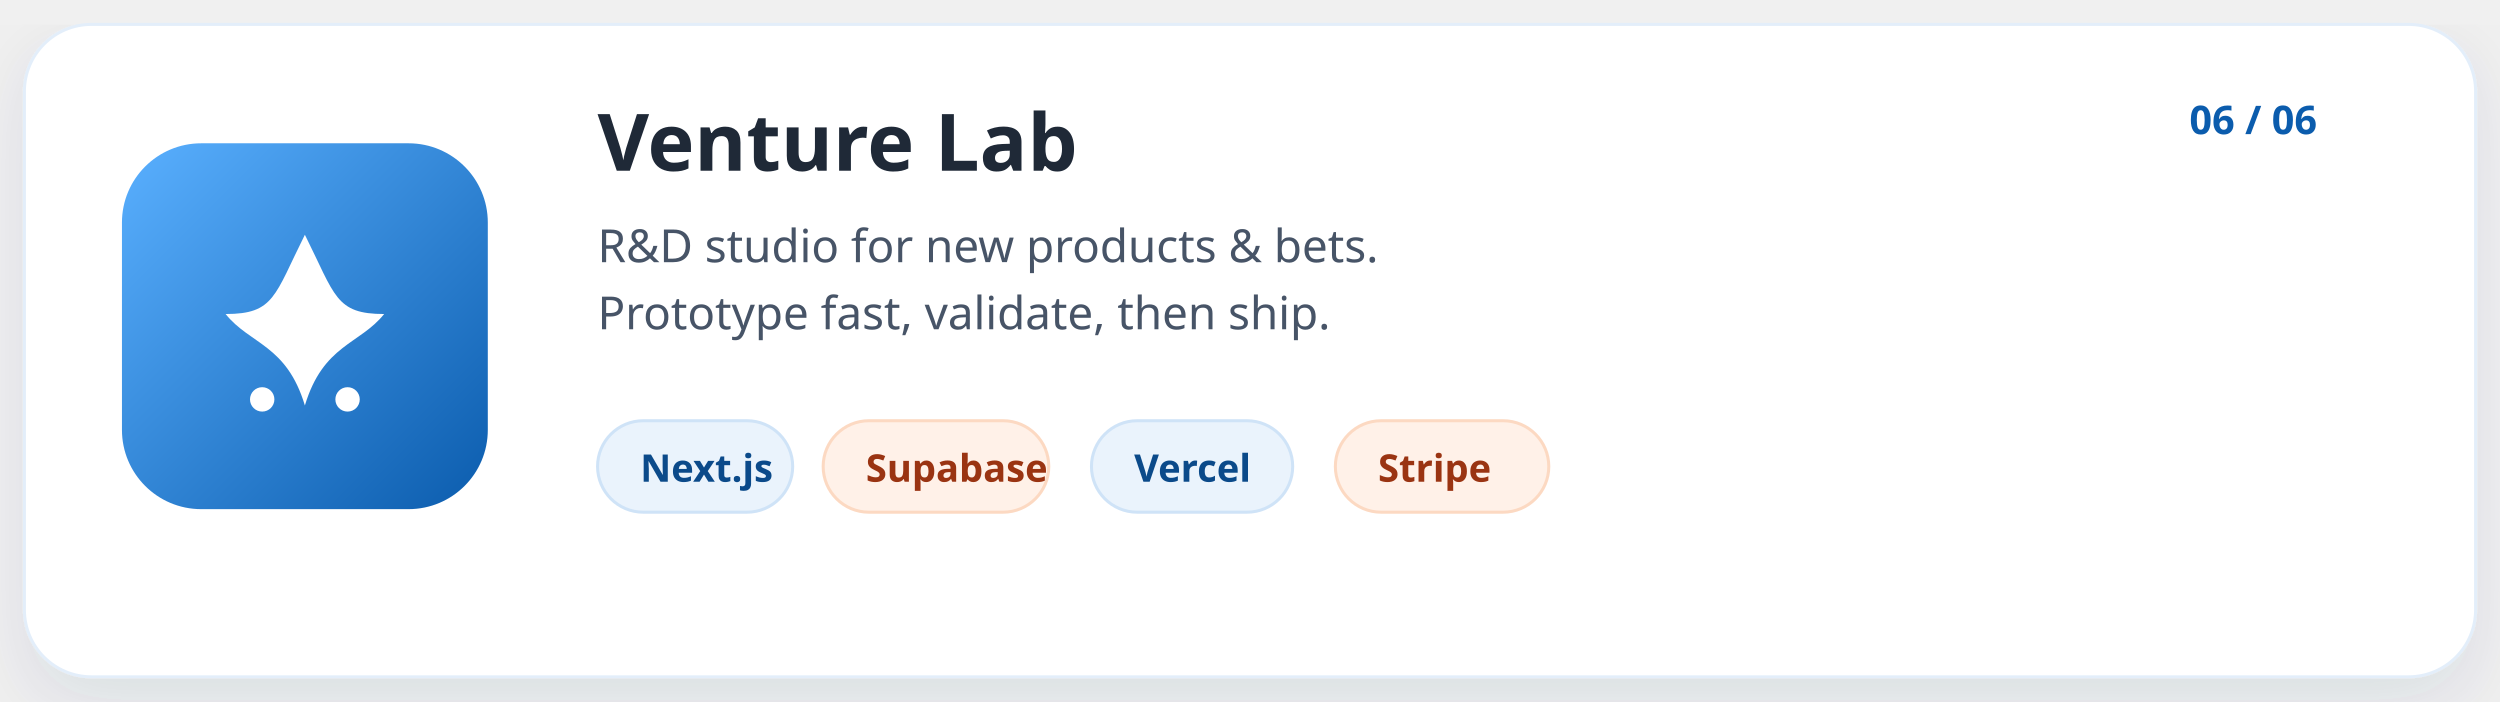
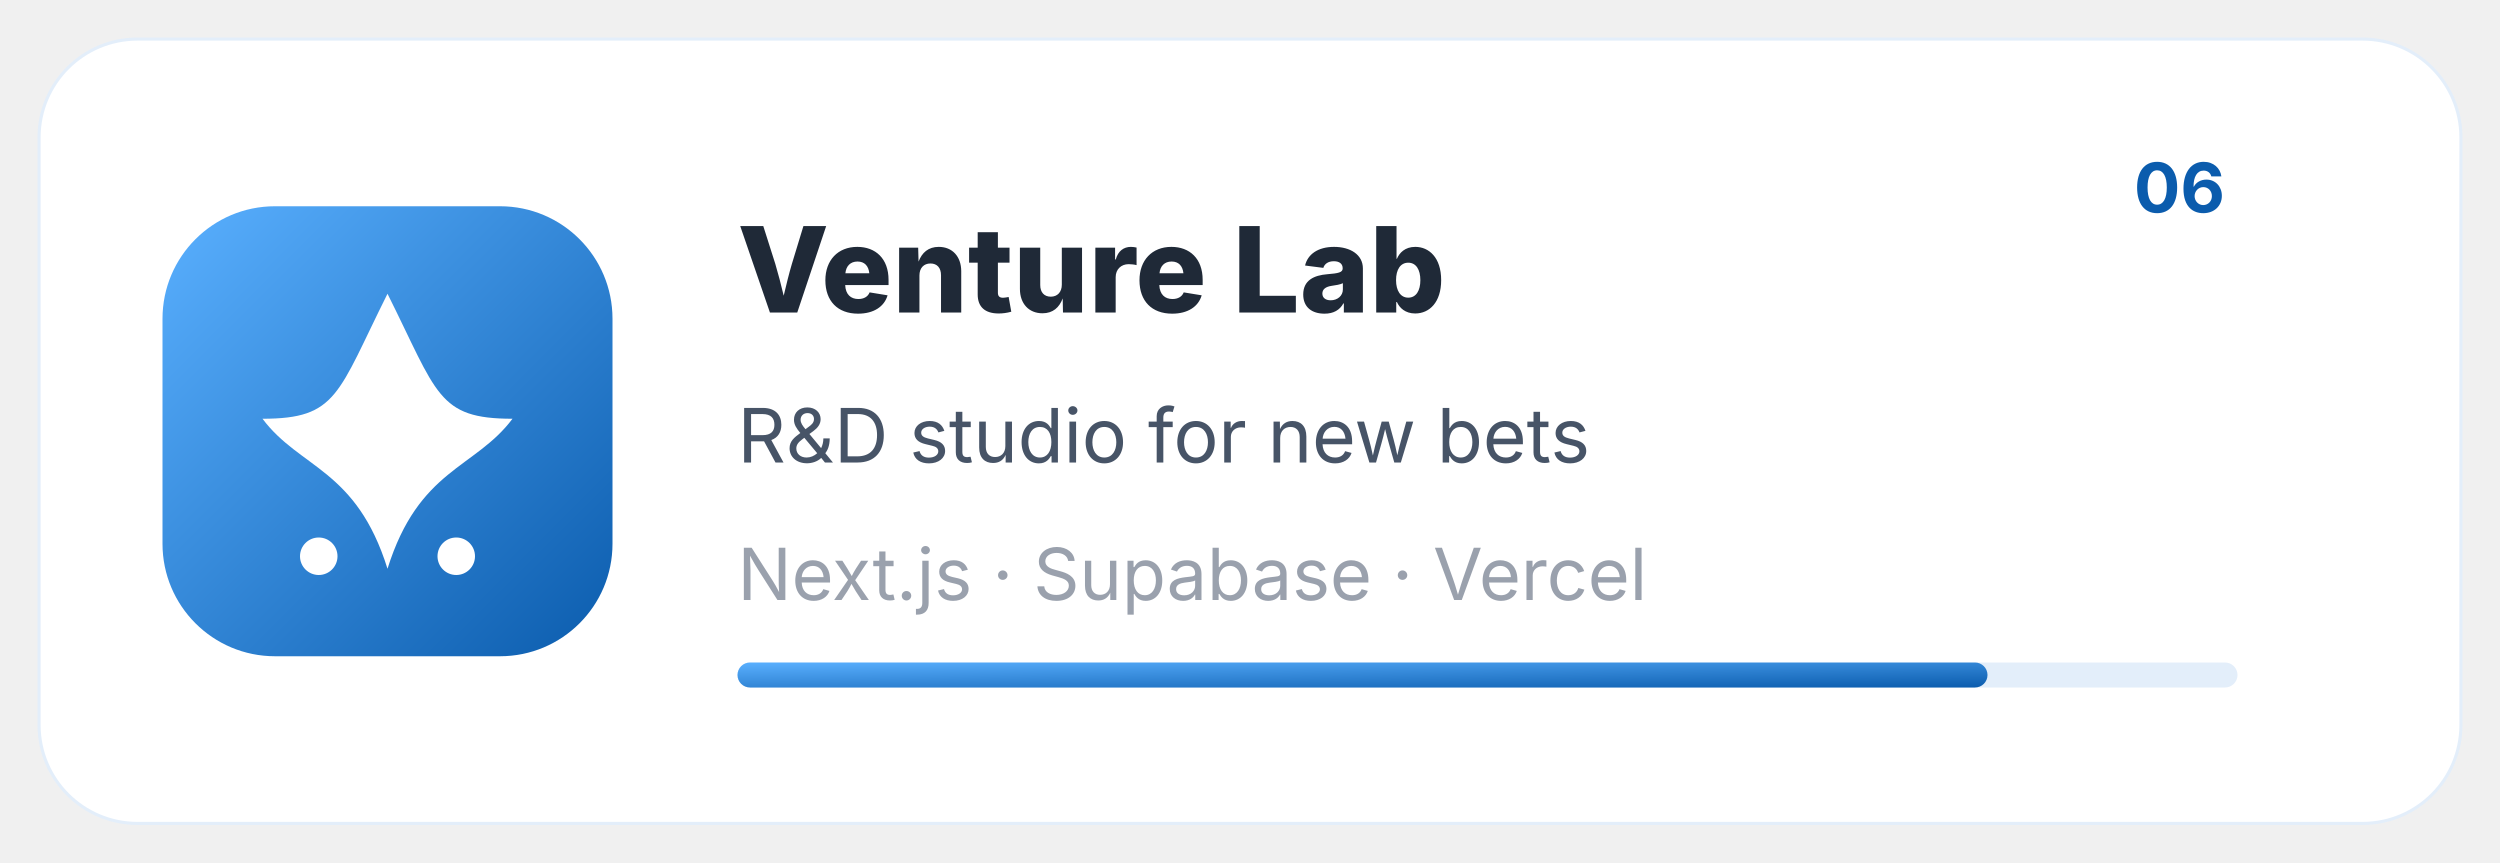
- <svg xmlns="http://www.w3.org/2000/svg" width="820" height="230" viewBox="0 0 820 230" role="img" aria-label="Project: Venture Lab">
+ <svg xmlns="http://www.w3.org/2000/svg" width="400" height="138" viewBox="0 0 400 138" role="img" aria-label="Venture Lab">
  <defs>
    <linearGradient id="bv6" x1="0" y1="0" x2="1" y2="1">
      <stop offset="0" stop-color="#5ab0ff" />
      <stop offset="1" stop-color="#0b5cad" />
    </linearGradient>
-     <filter id="sh6" x="-10%" y="-10%" width="120%" height="120%">
-       <feDropShadow dx="0" dy="8" stdDeviation="12" flood-color="#0b3a66" flood-opacity="0.10" />
+     <filter id="shp6" x="-10%" y="-10%" width="120%" height="120%">
+       <feDropShadow dx="0" dy="6" stdDeviation="9" flood-color="#0b3a66" flood-opacity="0.10" />
    </filter>
+     <clipPath id="cp6">
+       <rect x="6" y="6" width="388" height="126" rx="16" />
+     </clipPath>
  </defs>
-   <rect x="8" y="8" width="804" height="214" rx="22" fill="#ffffff" stroke="#e3eefa" filter="url(#sh6)" />
-   <g transform="translate(40 47)">
-     <rect x="0" y="0" width="120" height="120" rx="26" fill="url(#bv6)" />
-     <g transform="translate(60 64)" fill="#ffffff">
-       <path d="M0 -34 C 10 -14, 10 -8, 26 -8 C 18 2, 6 2, 0 22 C -6 2, -18 2, -26 -8 C -10 -8, -10 -14, 0 -34 Z" />
-       <circle cx="-14" cy="20" r="4" />
-       <circle cx="14" cy="20" r="4" />
+   <g clip-path="url(#cp6)">
+     <rect x="6" y="6" width="388" height="126" rx="16" fill="#ffffff" stroke="#e3eefa" filter="url(#shp6)" />
+     <g transform="translate(26 33)">
+       <rect x="0" y="0" width="72" height="72" rx="18" fill="url(#bv6)" />
+       <g transform="translate(36 40)" fill="#fff">
+         <path d="M0 -26 C8 -10 8 -6 20 -6 C14 2 5 2 0 18 C-5 2 -14 2 -20 -6 C-8 -6 -8 -10 0 -26 Z" />
+         <circle cx="-11" cy="16" r="3" />
+         <circle cx="11" cy="16" r="3" />
+       </g>
    </g>
+     <text x="118" y="50" font-family="'Inter','Segoe UI',system-ui,sans-serif" font-size="19" font-weight="800" fill="#1f2937">Venture Lab</text>
+     <text x="118" y="74" font-family="'Inter','Segoe UI',system-ui,sans-serif" font-size="12" fill="#475467">R&amp;D studio for new bets</text>
+     <text x="118" y="96" font-family="'Inter','Segoe UI',system-ui,sans-serif" font-size="11.5" fill="#9aa1ad">Next.js · Supabase · Vercel</text>
+     <rect x="118" y="106" width="240" height="4" rx="2" fill="#e3eefa" />
+     <rect x="118" y="106" width="200" height="4" rx="2" fill="url(#bv6)">
+       <animate attributeName="width" values="200;155;200" dur="4.2s" repeatCount="indefinite" />
+     </rect>
+     <text x="356" y="34" text-anchor="end" font-family="'Inter','Segoe UI',system-ui,sans-serif" font-size="11" font-weight="700" fill="#0b5cad">06</text>
  </g>
-   <g transform="translate(196 56)">
-     <text x="0" y="0" font-family="'Segoe UI', system-ui, sans-serif" font-size="26" font-weight="800" fill="#1f2937">Venture Lab</text>
-     <text x="0" y="30" font-family="'Segoe UI', system-ui, sans-serif" font-size="15" fill="#475467">R&amp;D studio for new products &amp; bets.</text>
-     <text x="0" y="52" font-family="'Segoe UI', system-ui, sans-serif" font-size="15" fill="#475467">Prototype fast, validate, then ship.</text>
-   </g>
-   <g transform="translate(196 138)" font-family="'Segoe UI', system-ui, sans-serif" font-size="12.5" font-weight="600">
-     <rect x="0" y="0" width="64" height="30" rx="15" fill="#eaf3fc" stroke="#cfe3f7" />
-     <text x="14" y="20" fill="#0b4a8a">Next.js</text>
-     <rect x="74" y="0" width="74" height="30" rx="15" fill="#fff1e8" stroke="#fcd9c2" />
-     <text x="88" y="20" fill="#9a3412">Supabase</text>
-     <rect x="162" y="0" width="66" height="30" rx="15" fill="#eaf3fc" stroke="#cfe3f7" />
-     <text x="176" y="20" fill="#0b4a8a">Vercel</text>
-     <rect x="242" y="0" width="70" height="30" rx="15" fill="#fff1e8" stroke="#fcd9c2" />
-     <text x="256" y="20" fill="#9a3412">Stripe</text>
-   </g>
-   <text x="760" y="44" text-anchor="end" font-family="'Segoe UI', system-ui, sans-serif" font-size="13" font-weight="700" fill="#0b5cad">06 / 06</text>
</svg>
